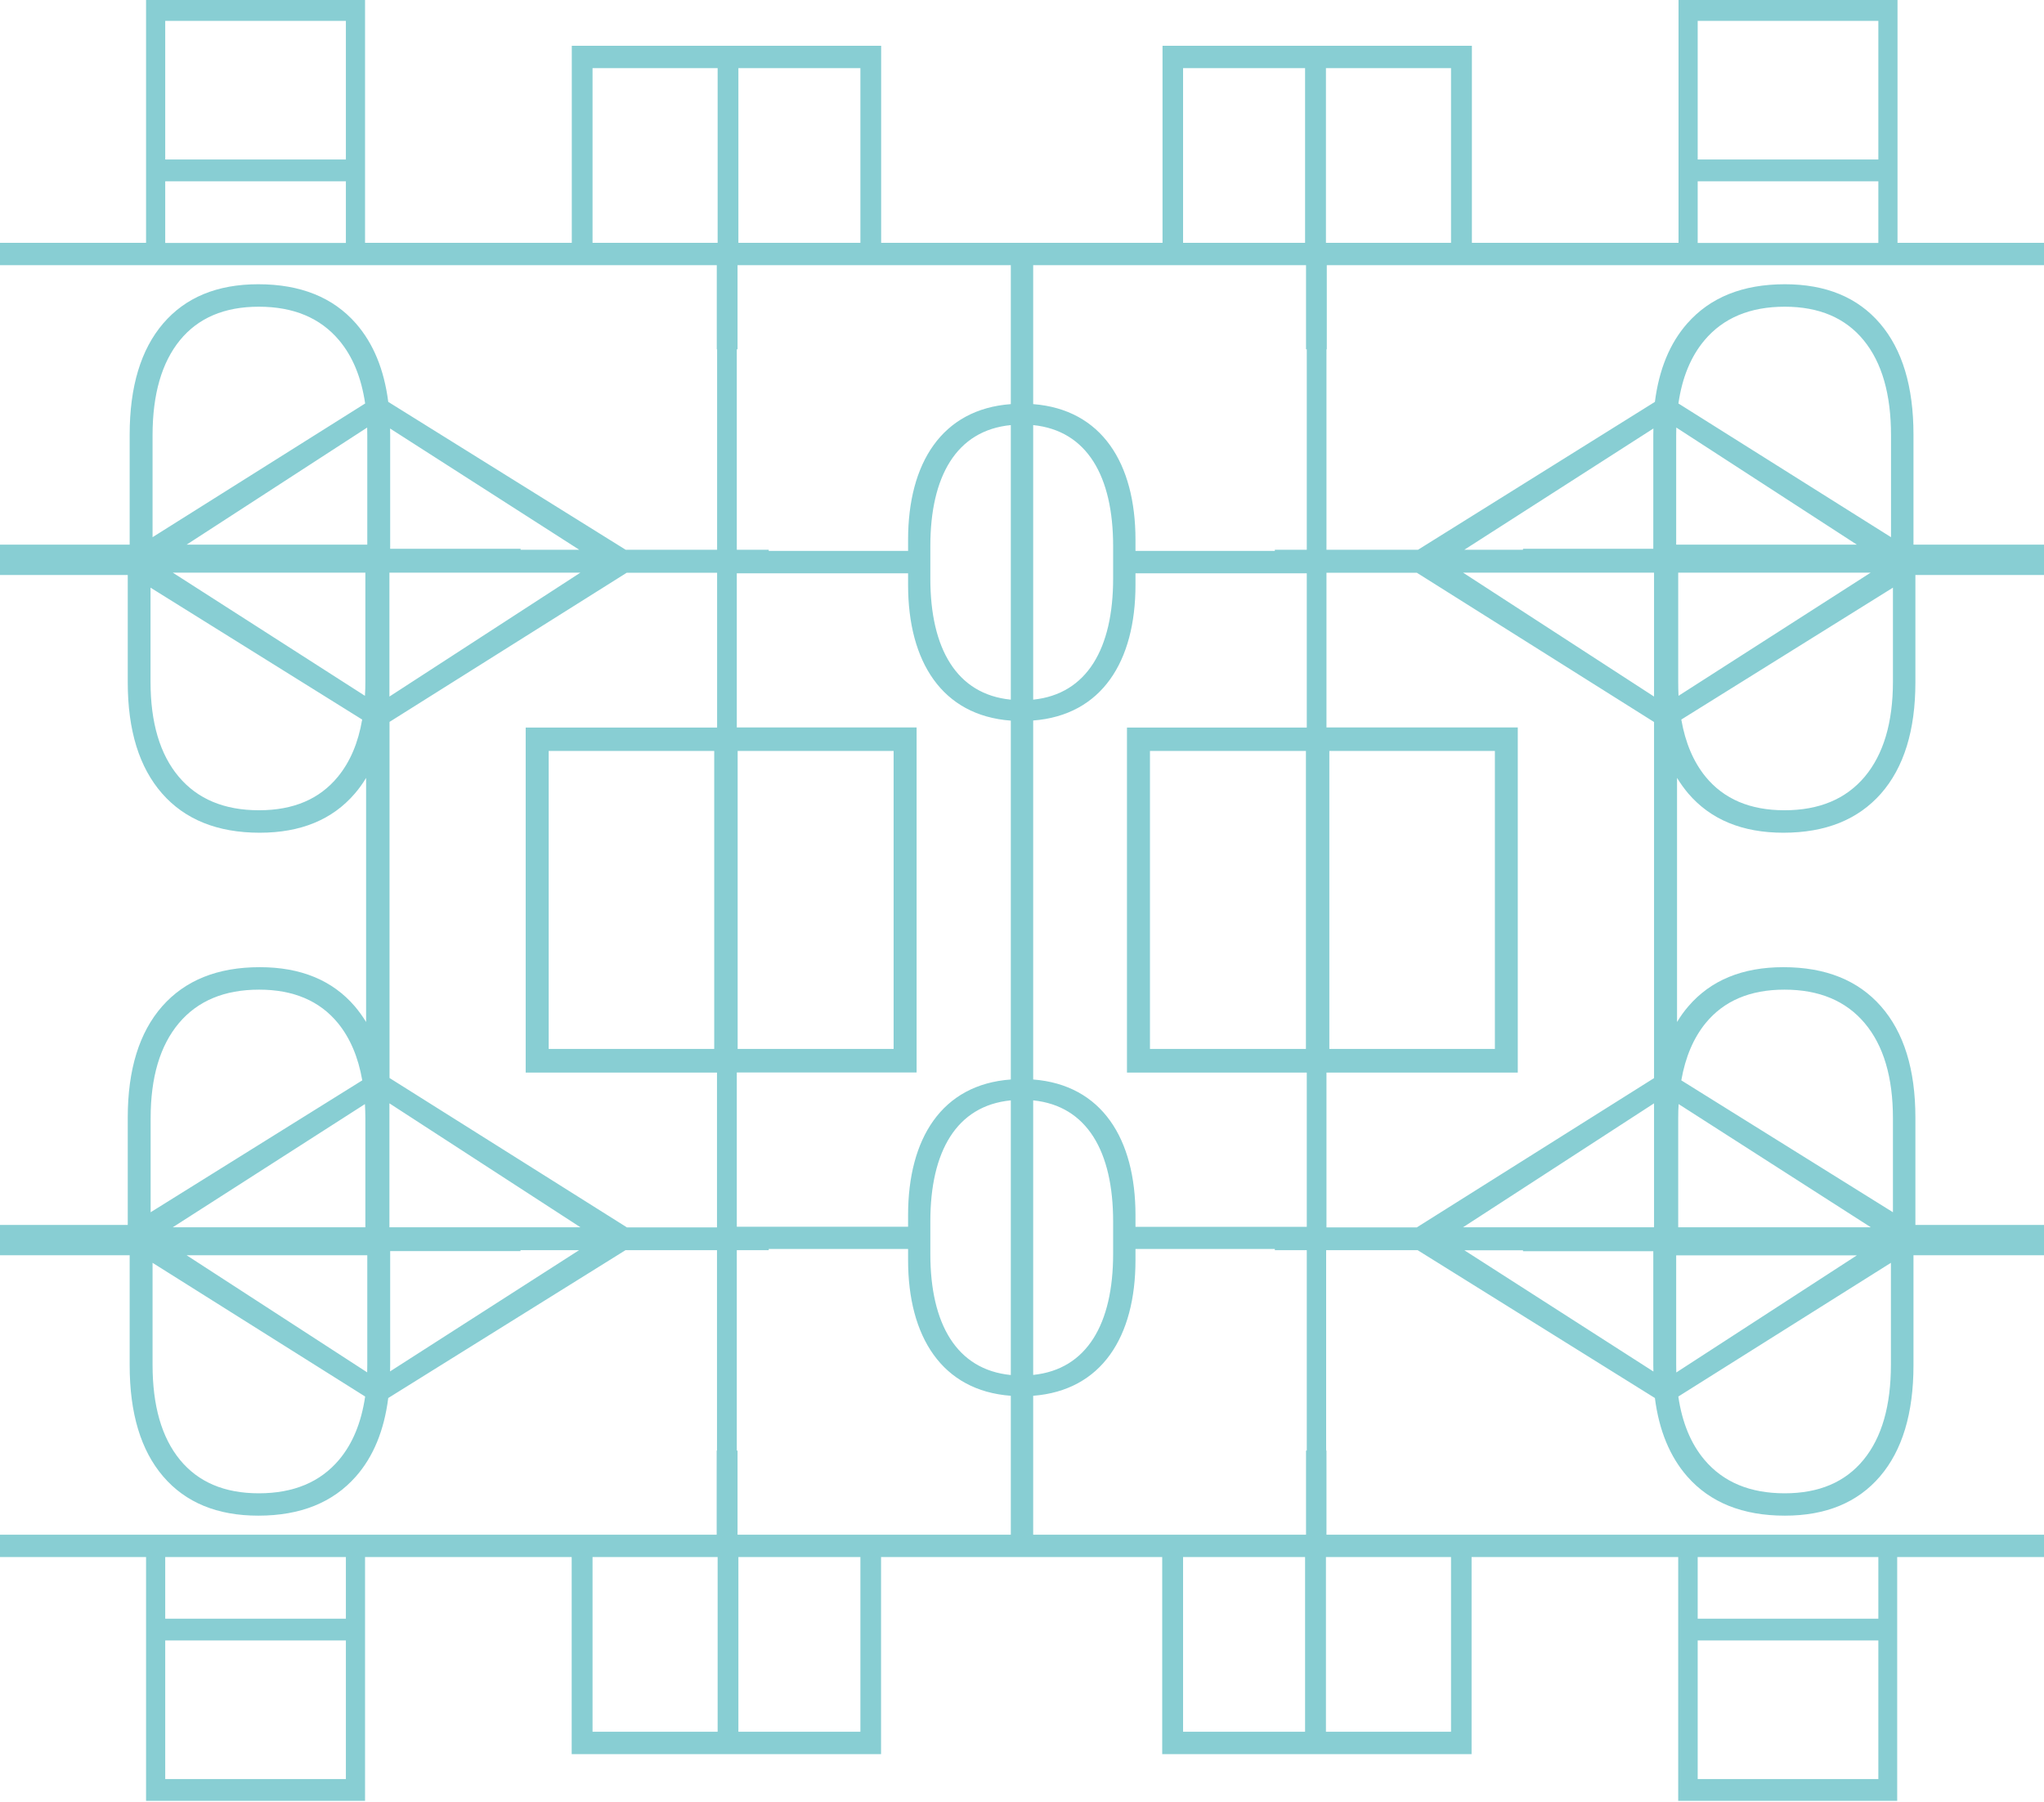
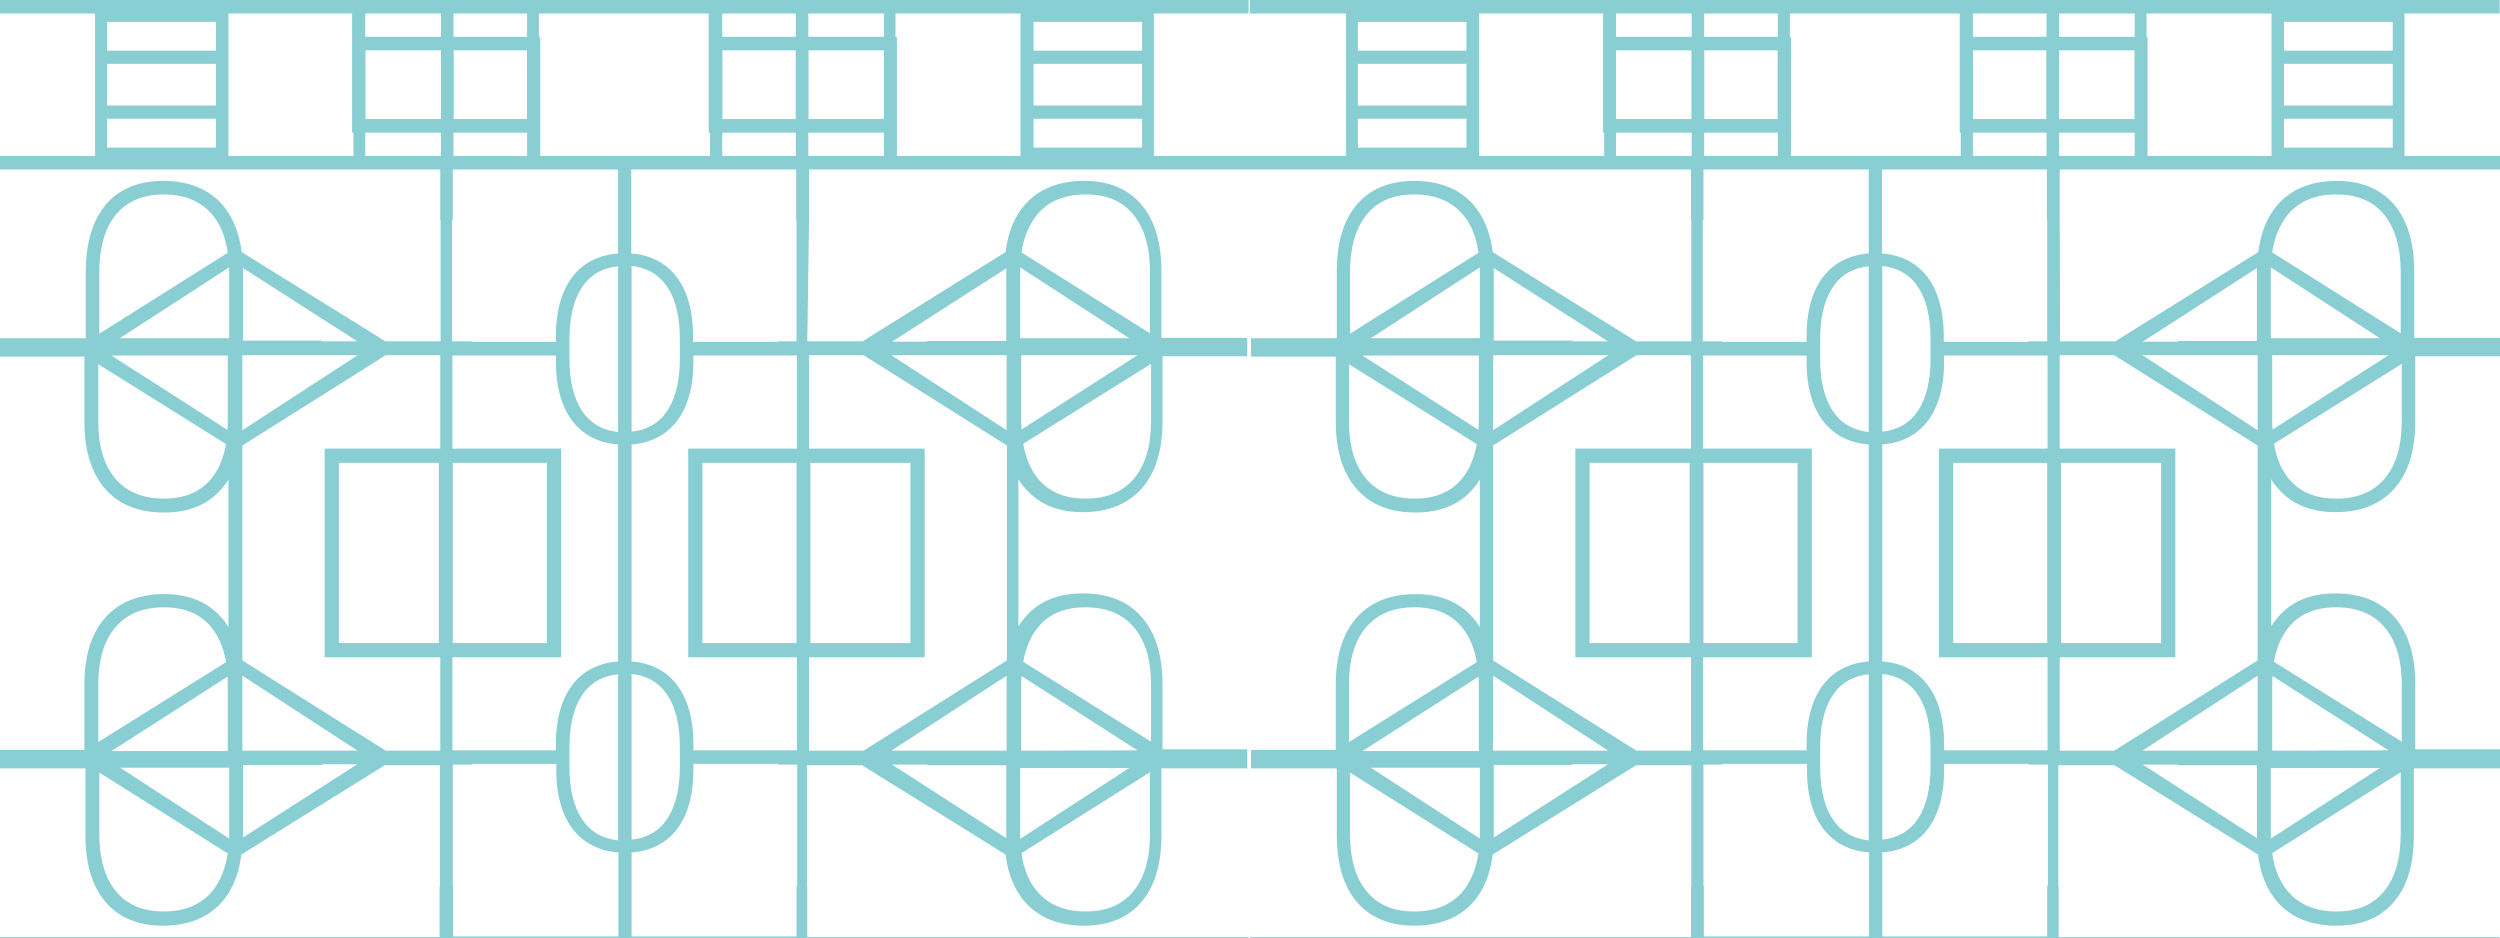
- <svg xmlns="http://www.w3.org/2000/svg" version="1.1" id="Layer_1" x="0px" y="0px" viewBox="0 0 1920 1692" style="enable-background:new 0 0 1920 1692;" xml:space="preserve">
+ <svg xmlns="http://www.w3.org/2000/svg" version="1.1" id="Layer_1" x="0px" y="0px" viewBox="0 0 720 270" style="enable-background:new 0 0 720 270;" xml:space="preserve">
  <style type="text/css">
	.st0{fill:#88CED3;}
</style>
-   <path class="st0" d="M1246.3,328.1v-79h685.5v-21h-149.4v-229h-18h-169.7h-18v229h-194.1V43h-290.6v185.1H969.3h-19.1H827.7V43  H537.1v185.1H342.9v-229h-18H155.2h-18v229H-12.2v21h685.5v79h0.3v188.3h-85.9L364.7,377.5c-3.9-30.5-14.1-55.1-30.4-73.7  c-21.5-24.5-52.1-36.8-91.7-36.8c-38.5,0-68.3,12.3-89.3,36.8c-21,24.5-31.5,59.4-31.5,104.5v103.3H-11.7v6.9v15.2v6.4h131.7v100.8  c0,45.2,10.8,80,32.3,104.5c21.5,24.5,52.1,36.8,91.7,36.8c38.5,0,68.3-12.3,89.3-36.8c3.9-4.5,7.4-9.4,10.6-14.7v109.4v10.5v109.4  c-3.2-5.2-6.7-10.1-10.6-14.7c-21-24.5-50.8-36.8-89.3-36.8c-39.6,0-70.1,12.3-91.7,36.8c-21.5,24.5-32.3,59.4-32.3,104.5v100.8  H-11.7v6.4v15.2v6.9h133.5v103.3c0,45.2,10.5,80,31.5,104.5c21,24.5,50.8,36.8,89.3,36.8c39.6,0,70.1-12.3,91.7-36.8  c16.4-18.6,26.5-43.2,30.4-73.7l222.9-138.9h85.9v188.3h-0.3v79H-12.2v21h149.4v229h18h169.7h18v-229h194.1v185.1h290.6v-185.1  h122.5h19.1h122.5v185.1h290.6v-185.1h194.1v229h18h169.7h18v-229h149.4v-21h-685.5v-79h-0.3v-188.3h85.9l222.9,138.9  c3.9,30.5,14.1,55.1,30.4,73.7c21.5,24.5,52.1,36.8,91.7,36.8c38.5,0,68.3-12.3,89.3-36.8c21-24.5,31.5-59.4,31.5-104.5v-103.3  h133.5v-6.9v-15.2v-6.4h-131.7v-100.8c0-45.2-10.8-80-32.3-104.5c-21.5-24.5-52.1-36.8-91.7-36.8c-38.5,0-68.3,12.3-89.3,36.8  c-3.9,4.5-7.4,9.4-10.6,14.7V850.6v-10.5V730.7c3.2,5.2,6.7,10.1,10.6,14.7c21,24.5,50.8,36.8,89.3,36.8c39.6,0,70.1-12.3,91.7-36.8  c21.5-24.5,32.3-59.4,32.3-104.5V540.1h131.7v-6.4v-15.2v-6.9h-133.5V408.3c0-45.2-10.5-80-31.5-104.5c-21-24.5-50.8-36.8-89.3-36.8  c-39.6,0-70.1,12.3-91.7,36.8c-16.4,18.6-26.5,43.2-30.4,73.7L1332,516.4H1246V328.1H1246.3z M1594.7,19.6h169.7v130.2h-169.7V19.6z   M1594.7,170.3h169.7v57.9h-169.7V170.3z M1363,64v164.1h-117.5V64H1363z M1111.3,64h114.6v164.1h-114.6V64z M1066.6,549.5v-11  h160.9v144.9h-168.9v156.8v10.5v156.8h168.9v144.9h-160.9v-11c0-71.7-31.6-122.4-96.1-127.4V850.6v-10.5V676.8  C1035,671.8,1066.6,621.2,1066.6,549.5z M1404.2,840.1v10.5v134.7h-155.5V850.6v-10.5V705.4h155.5V840.1z M1226.7,850.6v134.7  h-146.5V850.6v-10.5V705.4h146.5v134.7V850.6z M853,1141.3v11H692.1v-144.9H861V850.6v-10.5V683.3H692.1V538.5H853v11  c0,71.9,31.8,122.6,96.5,127.4v163.3v10.5v163.3C884.7,1018.7,853,1069.4,853,1141.3z M515.4,850.6v-10.5V705.4h155.5v134.7v10.5  v134.7H515.4V850.6z M692.9,840.1V705.4h146.5v134.7v10.5v134.7H692.9V850.6V840.1z M949.5,657.2c-51-5-75.6-48.1-75.6-113.6v-30.7  c0-65.5,24.5-108.6,75.6-113.6V657.2z M873.9,1147.2c0-65.5,24.5-108.6,75.6-113.6v258c-51-5-75.6-48.1-75.6-113.6V1147.2z   M970.5,1033.6c50.8,5.2,75.1,48.3,75.1,113.6v30.7c0,65.3-24.4,108.4-75.1,113.6V1033.6z M1045.6,543.6  c0,65.3-24.4,108.4-75.1,113.6V399.3c50.8,5.2,75.1,48.3,75.1,113.6V543.6z M808.2,64v164.1H693.6V64H808.2z M155.2,19.6h169.7  v130.2H155.2V19.6z M155.2,170.3h169.7v57.9H155.2V170.3z M556.6,228.2V64h117.5v164.1H556.6z M692.1,328.1h0.7v-79h256.7v130.5  C884.7,384.4,853,435.1,853,507v10.5H722.1v-1.1h-30V328.1z M345,408.9v102.7H175.3l169.6-110C345,404,345,406.4,345,408.9z   M343.2,537.9v102.4c0,4.6-0.1,9-0.4,13.3L162.3,537.9H343.2z M365.8,537.9h179.4L365.8,654.3V537.9z M544.1,516.4h-55.1v-0.9H366.5  V408.3c0-2,0-3.9-0.1-5.8L544.1,516.4z M169,319.6c17.2-21,41.8-31.5,74.1-31.5c32.6,0,57.7,10.5,75.4,31.5  c12.8,15.2,20.9,35,24.5,59.4L143.3,504.6v-95.7C143.3,370.4,151.9,340.6,169,319.6z M317.4,729.6c-17.2,21-41.8,31.5-74.1,31.5  c-32.6,0-57.7-10.5-75.4-31.5c-17.7-21-26.5-50.8-26.5-89.3v-88.3l198.8,123.9C336.5,697.7,328.9,715.6,317.4,729.6z M343.2,1050.4  v102.4H162.3l180.5-115.7C343,1041.4,343.2,1045.9,343.2,1050.4z M345,1179.1v102.7c0,2.5,0,4.9-0.1,7.3l-169.6-110H345z   M365.8,1152.8v-116.4l179.4,116.4H365.8z M168,961.1c17.7-21,42.8-31.5,75.4-31.5c32.2,0,56.9,10.5,74.1,31.5  c11.4,14,19,31.9,22.8,53.7l-198.8,123.9v-88.3C141.5,1011.9,150.3,982.2,168,961.1z M318.5,1371.2c-17.7,21-42.8,31.5-75.4,31.5  c-32.2,0-56.9-10.5-74.1-31.5c-17.2-21-25.7-50.8-25.7-89.3v-95.7L343,1311.8C339.4,1336.2,331.3,1356,318.5,1371.2z M366.5,1282.4  v-107.2h122.4v-0.9h55.1l-177.6,113.9C366.5,1286.3,366.5,1284.4,366.5,1282.4z M588.7,1152.8l-222.8-140.2v-162v-10.5v-162  L588.7,538h84.9v145.4H493.8v156.8v10.5v156.8h179.7v145.4H588.7z M692.1,1174.3h30v-1.1H853v10.5c0,71.9,31.8,122.6,96.5,127.4  v130.5H692.8v-79h-0.7V1174.3z M324.9,1671.1H155.2v-130.2h169.7V1671.1z M324.9,1520.5H155.2v-57.9h169.7V1520.5z M556.6,1626.7  v-164.1h117.5v164.1H556.6z M808.2,1626.7H693.6v-164.1h114.6V1626.7z M1111.3,1626.7v-164.1h114.6v164.1H1111.3z M1764.4,1671.1  h-169.7v-130.2h169.7V1671.1z M1764.4,1520.5h-169.7v-57.9h169.7V1520.5z M1363,1462.6v164.1h-117.5v-164.1H1363z M1227.5,1362.6  h-0.7v79H970.5v-130.5c64.5-5,96.1-55.6,96.1-127.4v-10.5h130.9v1.1h30V1362.6z M1574.5,1281.9v-102.7h169.7l-169.6,110  C1574.6,1286.8,1574.5,1284.4,1574.5,1281.9z M1576.4,1152.8v-102.4c0-4.6,0.1-9,0.4-13.3l180.5,115.7H1576.4z M1553.7,1152.8  h-179.4l179.4-116.4V1152.8z M1375.5,1174.4h55.1v0.9H1553v107.2c0,2,0,3.9,0.1,5.8L1375.5,1174.4z M1750.5,1371.2  c-17.2,21-41.8,31.5-74.1,31.5c-32.6,0-57.7-10.5-75.4-31.5c-12.8-15.2-20.9-35-24.5-59.4l199.7-125.6v95.7  C1776.2,1320.4,1767.7,1350.2,1750.5,1371.2z M1602.1,961.1c17.2-21,41.8-31.5,74.1-31.5c32.6,0,57.7,10.5,75.4,31.5  c17.7,21,26.5,50.8,26.5,89.3v88.3l-198.8-123.9C1583.1,993.1,1590.7,975.1,1602.1,961.1z M1576.4,640.3V537.9h180.8l-180.5,115.7  C1576.5,649.3,1576.4,644.9,1576.4,640.3z M1574.5,511.6V408.9c0-2.5,0-4.9,0.1-7.3l169.6,110H1574.5z M1553.7,537.9v116.4  l-179.4-116.4H1553.7z M1751.6,729.6c-17.7,21-42.8,31.5-75.4,31.5c-32.2,0-56.9-10.5-74.1-31.5c-11.4-14-19-31.9-22.8-53.7  l198.8-123.9v88.3C1778.1,678.8,1769.2,708.6,1751.6,729.6z M1601.1,319.6c17.7-21,42.8-31.5,75.4-31.5c32.2,0,56.9,10.5,74.1,31.5  c17.2,21,25.7,50.8,25.7,89.3v95.7L1576.6,379C1580.1,354.6,1588.3,334.8,1601.1,319.6z M1553,408.3v107.2h-122.4v0.9h-55.1  l177.6-113.9C1553,404.4,1553,406.4,1553,408.3z M1330.9,538l222.8,140.2v162v10.5v162l-222.8,140.2H1246v-145.4h179.7V850.6v-10.5  V683.3H1246V538H1330.9z M1227.5,516.4h-30v1.1h-130.9V507c0-71.7-31.6-122.4-96.1-127.4V249.1h256.3v79h0.7V516.4z" />
+   <path class="st0" d="M233-206.3V-221h127v-3.9h-27.7v-42.4H329h-31.4h-3.3v42.4h-36v-34.3h-53.8v34.3h-22.7h-3.5h-22.7v-34.3h-53.8  v34.3h-36v-42.4h-3.3H30.8h-3.3v42.4H-0.2v3.9h127v14.6h0.1v34.9h-15.9l-41.3-25.7c-0.7-5.7-2.6-10.2-5.6-13.7  c-4-4.5-9.7-6.8-17-6.8c-7.1,0-12.7,2.3-16.5,6.8s-5.8,11-5.8,19.4v19.1H-0.1v1.3v2.8v1.2h24.4v18.7c0,8.4,2,14.8,6,19.4  s9.7,6.8,17,6.8c7.1,0,12.7-2.3,16.5-6.8c0.7-0.8,1.4-1.7,2-2.7v20.3v1.9v20.3c-0.6-1-1.2-1.9-2-2.7c-3.9-4.5-9.4-6.8-16.5-6.8  c-7.3,0-13,2.3-17,6.8c-4,4.5-6,11-6,19.4v18.7H-0.1v1.2v2.8v1.3h24.7v19.1c0,8.4,1.9,14.8,5.8,19.4S39.9-3.3,47-3.3  c7.3,0,13-2.3,17-6.8c3-3.4,4.9-8,5.6-13.7l41.3-25.7h15.9v34.9h-0.1V0h-127v3.9h27.7v42.4h3.3h31.4h3.3V3.9h36v34.3h53.8V3.9h22.7  h3.5h22.7v34.3h53.8V3.9h36v42.4h3.3h31.4h3.3V3.9h27.7V0h-127v-14.6h-0.1v-34.9h15.9l41.3,25.7c0.7,5.7,2.6,10.2,5.6,13.7  c4,4.5,9.7,6.8,17,6.8c7.1,0,12.7-2.3,16.5-6.8s5.8-11,5.8-19.4v-19.1h24.7v-1.3v-2.8v-1.2h-24.4v-18.7c0-8.4-2-14.8-6-19.4  c-4-4.5-9.7-6.8-17-6.8c-7.1,0-12.7,2.3-16.5,6.8c-0.7,0.8-1.4,1.7-2,2.7v-20.3v-1.9v-20.3c0.6,1,1.2,1.9,2,2.7  c3.9,4.5,9.4,6.8,16.5,6.8c7.3,0,13-2.3,17-6.8c4-4.5,6-11,6-19.4v-18.7h24.4v-1.2v-2.8v-1.3h-24.7v-19.1c0-8.4-1.9-14.8-5.8-19.4  s-9.4-6.8-16.5-6.8c-7.3,0-13,2.3-17,6.8c-3,3.4-4.9,8-5.6,13.7l-41.2,25.7h-15.9L233-206.3L233-206.3z M297.5-263.5H329v24.1h-31.4  V-263.5z M297.5-235.6H329v10.7h-31.4V-235.6z M254.6-255.3v30.4h-21.8v-30.4H254.6z M208-255.3h21.2v30.4H208V-255.3z M199.7-165.3  v-2h29.8v26.8h-31.3v29.1v1.9v29.1h31.3v26.8h-29.8v-2c0-13.3-5.9-22.7-17.8-23.6v-30.3v-1.9v-30.3  C193.8-142.7,199.7-152,199.7-165.3z M262.2-111.5v1.9v25h-28.8v-25v-1.9v-25h28.8V-111.5z M229.4-109.5v25h-27.1v-25v-1.9v-25h27.1  v25V-109.5z M160.1-55.7v2h-29.8v-26.8h31.3v-29.1v-1.9v-29.1h-31.3v-26.8h29.8v2c0,13.3,5.9,22.7,17.9,23.6v30.3v1.9v30.3  C166-78.4,160.1-69,160.1-55.7z M97.6-109.5v-1.9v-25h28.8v25v1.9v25H97.6V-109.5z M130.4-111.5v-25h27.1v25v1.9v25h-27.1v-25  V-111.5z M178-145.4c-9.4-0.9-14-8.9-14-21v-5.7c0-12.1,4.5-20.1,14-21V-145.4z M164-54.6c0-12.1,4.5-20.1,14-21v47.8  c-9.4-0.9-14-8.9-14-21V-54.6z M181.9-75.6c9.4,1,13.9,8.9,13.9,21v5.7c0,12.1-4.5,20.1-13.9,21V-75.6z M195.8-166.4  c0,12.1-4.5,20.1-13.9,21v-47.8c9.4,1,13.9,8.9,13.9,21V-166.4z M151.8-255.3v30.4h-21.2v-30.4H151.8z M30.8-263.5h31.4v24.1H30.8  V-263.5z M30.8-235.6h31.4v10.7H30.8V-235.6z M105.2-224.8v-30.4H127v30.4L105.2-224.8L105.2-224.8z M130.3-206.3h0.1V-221H178v24.2  c-12,0.9-17.9,10.3-17.9,23.6v1.9h-24.3v-0.2h-5.6V-206.3z M66-191.4v19H34.5L66-192.7C66-192.3,66-191.8,66-191.4z M65.6-167.5v19  c0,0.9,0,1.7-0.1,2.5l-33.4-21.4H65.6z M69.8-167.5h33.2l-33.2,21.6V-167.5z M102.9-171.4H92.7v-0.2H70v-19.9c0-0.4,0-0.7,0-1.1  L102.9-171.4z M33.4-207.9c3.2-3.9,7.7-5.8,13.7-5.8c6,0,10.7,1.9,14,5.8c2.4,2.8,3.9,6.5,4.5,11l-37,23.3v-17.7  C28.6-198.5,30.2-204,33.4-207.9z M60.9-131.9c-3.2,3.9-7.7,5.8-13.7,5.8c-6,0-10.7-1.9-14-5.8c-3.3-3.9-4.9-9.4-4.9-16.5v-16.4  l36.8,23C64.4-137.9,63-134.5,60.9-131.9z M65.6-72.5v19H32.1L65.6-75C65.6-74.2,65.6-73.3,65.6-72.5z M66-48.7v19  c0,0.5,0,0.9,0,1.4L34.5-48.7H66z M69.8-53.5v-21.6l33.2,21.6H69.8z M33.2-89c3.3-3.9,7.9-5.8,14-5.8c6,0,10.5,1.9,13.7,5.8  c2.1,2.6,3.5,5.9,4.2,10l-36.8,23v-16.4C28.3-79.6,29.9-85.1,33.2-89z M61.1-13.1c-3.3,3.9-7.9,5.8-14,5.8c-6,0-10.5-1.9-13.7-5.8  c-3.2-3.9-4.8-9.4-4.8-16.5v-17.7l37,23.3C64.9-19.5,63.4-15.9,61.1-13.1z M70-29.5v-19.9h22.7v-0.2h10.2L69.9-28.4  C70-28.8,70-29.1,70-29.5z M111.1-53.5l-41.3-26v-30v-1.9v-30l41.3-26h15.7v26.9H93.5v29.1v1.9v29.1h33.3v26.9L111.1-53.5  L111.1-53.5z M130.3-49.5h5.6v-0.2h24.3v1.9c0,13.3,5.9,22.7,17.9,23.6V0h-47.6v-14.6h-0.1V-49.5z M62.3,42.5H30.8V18.4h31.4V42.5z   M62.3,14.6H30.8V3.9h31.4V14.6z M105.2,34.3V3.9H127v30.4H105.2z M151.8,34.3h-21.2V3.9h21.2V34.3L151.8,34.3z M208,34.3V3.9h21.2  v30.4H208z M329,42.5h-31.4V18.4H329V42.5z M329,14.6h-31.4V3.9H329V14.6z M254.6,3.9v30.4h-21.8V3.9H254.6z M229.5-14.7h-0.1V0  h-47.5v-24.2c12-0.9,17.8-10.3,17.8-23.6v-1.9h24.3v0.2h5.6V-14.7z M293.8-29.6v-19h31.4l-31.4,20.4  C293.8-28.7,293.8-29.1,293.8-29.6z M294.1-53.5v-19c0-0.9,0-1.7,0.1-2.5l33.4,21.4L294.1-53.5L294.1-53.5z M289.9-53.5h-33.2  l33.2-21.6V-53.5z M256.9-49.5h10.2v0.2h22.7v19.9c0,0.4,0,0.7,0,1.1L256.9-49.5z M326.4-13.1c-3.2,3.9-7.7,5.8-13.7,5.8  c-6,0-10.7-1.9-14-5.8c-2.4-2.8-3.9-6.5-4.5-11l37-23.3v17.7C331.2-22.5,329.6-16.9,326.4-13.1z M298.9-89c3.2-3.9,7.7-5.8,13.7-5.8  c6,0,10.7,1.9,14,5.8c3.3,3.9,4.9,9.4,4.9,16.5v16.4l-36.8-23C295.4-83.1,296.8-86.5,298.9-89z M294.1-148.5v-19h33.5L294.2-146  C294.2-146.8,294.1-147.6,294.1-148.5z M293.8-172.3v-19c0-0.5,0-0.9,0-1.4l31.4,20.4H293.8z M289.9-167.5v21.6l-33.2-21.6H289.9z   M326.6-131.9c-3.3,3.9-7.9,5.8-14,5.8c-6,0-10.5-1.9-13.7-5.8c-2.1-2.6-3.5-5.9-4.2-10l36.8-23v16.4  C331.5-141.4,329.9-135.8,326.6-131.9z M298.7-207.9c3.3-3.9,7.9-5.8,14-5.8c6,0,10.5,1.9,13.7,5.8c3.2,3.9,4.8,9.4,4.8,16.5v17.7  l-37-23.3C294.8-201.4,296.4-205.1,298.7-207.9z M289.8-191.5v19.9h-22.7v0.2h-10.2l32.9-21.1C289.8-192.2,289.8-191.8,289.8-191.5z   M248.7-167.4l41.3,26v30v1.9v30l-41.3,26h-15.7v-26.9h33.3v-29.1v-1.9v-29.1h-33.3v-26.9H248.7z M229.5-171.4h-5.6v0.2h-24.3v-1.9  c0-13.3-5.9-22.7-17.8-23.6V-221h47.5v14.6h0.1V-171.4z" />
+   <path class="st0" d="M233,63.4V48.8h127v-3.9h-27.7V2.5H329h-31.4h-3.3v42.4h-36V10.6h-53.8v34.3h-22.7h-3.5h-22.7V10.6h-53.8v34.3  h-36V2.5h-3.3H30.8h-3.3v42.4H-0.2v3.9h127v14.6h0.1v34.9h-15.9L69.6,72.6C68.9,66.9,67,62.4,64,58.9c-4-4.5-9.7-6.8-17-6.8  c-7.1,0-12.7,2.3-16.5,6.8s-5.8,11-5.8,19.4v19.1H-0.1v1.3v2.8v1.2h24.4v18.7c0,8.4,2,14.8,6,19.4s9.7,6.8,17,6.8  c7.1,0,12.7-2.3,16.5-6.8c0.7-0.8,1.4-1.7,2-2.7v20.3v1.9v20.3c-0.6-1-1.2-1.9-2-2.7c-3.9-4.5-9.4-6.8-16.5-6.8  c-7.3,0-13,2.3-17,6.8c-4,4.5-6,11-6,19.4v18.7H-0.1v1.2v2.8v1.3h24.7v19.1c0,8.4,1.9,14.8,5.8,19.4c3.9,4.5,9.4,6.8,16.5,6.8  c7.3,0,13-2.3,17-6.8c3-3.4,4.9-8,5.6-13.7l41.3-25.7h15.9v34.9h-0.1v14.6h-127v3.9h27.7v42.4h3.3h31.4h3.3v-42.4h36v34.3h53.8  v-34.3h22.7h3.5h22.7v34.3h53.8v-34.3h36v42.4h3.3h31.4h3.3v-42.4h27.7v-3.9h-127v-14.6h-0.1v-34.9h15.9l41.3,25.7  c0.7,5.7,2.6,10.2,5.6,13.7c4,4.5,9.7,6.8,17,6.8c7.1,0,12.7-2.3,16.5-6.8c3.9-4.5,5.8-11,5.8-19.4v-19.1h24.7v-1.3V217v-1.2h-24.4  v-18.7c0-8.4-2-14.8-6-19.4s-9.7-6.8-17-6.8c-7.1,0-12.7,2.3-16.5,6.8c-0.7,0.8-1.4,1.7-2,2.7v-20.3v-1.9V138c0.6,1,1.2,1.9,2,2.7  c3.9,4.5,9.4,6.8,16.5,6.8c7.3,0,13-2.3,17-6.8c4-4.5,6-11,6-19.4v-18.7h24.4v-1.2v-2.8v-1.3h-24.7V78.3c0-8.4-1.9-14.8-5.8-19.4  s-9.4-6.8-16.5-6.8c-7.3,0-13,2.3-17,6.8c-3,3.4-4.9,8-5.6,13.7l-41.2,25.7h-15.9L233,63.4L233,63.4z M297.5,6.3H329v24.1h-31.4V6.3  z M297.5,34.2H329v10.7h-31.4V34.2z M254.6,14.5v30.4h-21.8V14.5H254.6z M208,14.5h21.2v30.4H208V14.5z M199.7,104.4v-2h29.8v26.8  h-31.3v29.1v1.9v29.1h31.3v26.8h-29.8v-2c0-13.3-5.9-22.7-17.8-23.6v-30.3v-1.9V128C193.8,127.1,199.7,117.7,199.7,104.4z   M262.2,158.3v1.9v25h-28.8v-25v-1.9v-25h28.8V158.3z M229.4,160.2v25h-27.1v-25v-1.9v-25h27.1v25V160.2z M160.1,214.1v2h-29.8  v-26.8h31.3v-29.1v-1.9v-29.1h-31.3v-26.8h29.8v2c0,13.3,5.9,22.7,17.9,23.6v30.3v1.9v30.3C166,191.4,160.1,200.8,160.1,214.1z   M97.6,160.2v-1.9v-25h28.8v25v1.9v25H97.6V160.2z M130.4,158.3v-25h27.1v25v1.9v25h-27.1v-25V158.3z M178,124.4  c-9.4-0.9-14-8.9-14-21v-5.7c0-12.1,4.5-20.1,14-21V124.4z M164,215.2c0-12.1,4.5-20.1,14-21v47.8c-9.4-0.9-14-8.9-14-21V215.2z   M181.9,194.1c9.4,1,13.9,8.9,13.9,21v5.7c0,12.1-4.5,20.1-13.9,21V194.1z M195.8,103.3c0,12.1-4.5,20.1-13.9,21V76.6  c9.4,1,13.9,8.9,13.9,21V103.3z M151.8,14.5v30.4h-21.2V14.5H151.8z M30.8,6.3h31.4v24.1H30.8V6.3z M30.8,34.2h31.4v10.7H30.8V34.2z   M105.2,44.9V14.5H127v30.4L105.2,44.9L105.2,44.9z M130.3,63.4h0.1V48.8H178V73c-12,0.9-17.9,10.3-17.9,23.6v1.9h-24.3v-0.2h-5.6  V63.4z M66,78.4v19H34.5L66,77C66,77.5,66,77.9,66,78.4z M65.6,102.3v19c0,0.9,0,1.7-0.1,2.5l-33.4-21.4H65.6z M69.8,102.3h33.2  l-33.2,21.6V102.3z M102.9,98.3H92.7v-0.2H70V78.3c0-0.4,0-0.7,0-1.1L102.9,98.3z M33.4,61.8C36.6,58,41.1,56,47.1,56  c6,0,10.7,1.9,14,5.8c2.4,2.8,3.9,6.5,4.5,11l-37,23.3V78.4C28.6,71.3,30.2,65.7,33.4,61.8z M60.9,137.8c-3.2,3.9-7.7,5.8-13.7,5.8  c-6,0-10.7-1.9-14-5.8c-3.3-3.9-4.9-9.4-4.9-16.5v-16.4l36.8,23C64.4,131.9,63,135.2,60.9,137.8z M65.6,197.3v19H32.1l33.4-21.4  C65.6,195.6,65.6,196.4,65.6,197.3z M66,221.1v19c0,0.5,0,0.9,0,1.4l-31.4-20.4H66z M69.8,216.2v-21.6l33.2,21.6H69.8z M33.2,180.7  c3.3-3.9,7.9-5.8,14-5.8c6,0,10.5,1.9,13.7,5.8c2.1,2.6,3.5,5.9,4.2,10l-36.8,23v-16.4C28.3,190.1,29.9,184.6,33.2,180.7z   M61.1,256.7c-3.3,3.9-7.9,5.8-14,5.8c-6,0-10.5-1.9-13.7-5.8c-3.2-3.9-4.8-9.4-4.8-16.5v-17.7l37,23.3  C64.9,250.2,63.4,253.9,61.1,256.7z M70,240.2v-19.9h22.7v-0.2h10.2l-32.9,21.1C70,241,70,240.6,70,240.2z M111.1,216.2l-41.3-26  v-30v-1.9v-30l41.3-26h15.7v26.9H93.5v29.1v1.9v29.1h33.3v26.9L111.1,216.2L111.1,216.2z M130.3,220.2h5.6V220h24.3v1.9  c0,13.3,5.9,22.7,17.9,23.6v24.2h-47.6v-14.6h-0.1V220.2z M62.3,312.3H30.8v-24.1h31.4V312.3z M62.3,284.4H30.8v-10.7h31.4V284.4z   M105.2,304v-30.4H127V304H105.2z M151.8,304h-21.2v-30.4h21.2V304L151.8,304z M208,304v-30.4h21.2V304H208z M329,312.3h-31.4v-24.1  H329V312.3z M329,284.4h-31.4v-10.7H329V284.4z M254.6,273.6V304h-21.8v-30.4H254.6z M229.5,255.1h-0.1v14.6h-47.5v-24.2  c12-0.9,17.8-10.3,17.8-23.6V220h24.3v0.2h5.6V255.1z M293.8,240.2v-19h31.4l-31.4,20.4C293.8,241.1,293.8,240.6,293.8,240.2z   M294.1,216.2v-19c0-0.9,0-1.7,0.1-2.5l33.4,21.4L294.1,216.2L294.1,216.2z M289.9,216.2h-33.2l33.2-21.6V216.2z M256.9,220.2h10.2  v0.2h22.7v19.9c0,0.4,0,0.7,0,1.1L256.9,220.2z M326.4,256.7c-3.2,3.9-7.7,5.8-13.7,5.8c-6,0-10.7-1.9-14-5.8  c-2.4-2.8-3.9-6.5-4.5-11l37-23.3v17.7C331.2,247.3,329.6,252.8,326.4,256.7z M298.9,180.7c3.2-3.9,7.7-5.8,13.7-5.8  c6,0,10.7,1.9,14,5.8c3.3,3.9,4.9,9.4,4.9,16.5v16.4l-36.8-23C295.4,186.6,296.8,183.3,298.9,180.7z M294.1,121.3v-19h33.5  l-33.4,21.4C294.2,122.9,294.1,122.1,294.1,121.3z M293.8,97.4v-19c0-0.5,0-0.9,0-1.4l31.4,20.4H293.8z M289.9,102.3v21.6  l-33.2-21.6H289.9z M326.6,137.8c-3.3,3.9-7.9,5.8-14,5.8c-6,0-10.5-1.9-13.7-5.8c-2.1-2.6-3.5-5.9-4.2-10l36.8-23v16.4  C331.5,128.4,329.9,133.9,326.6,137.8z M298.7,61.8c3.3-3.9,7.9-5.8,14-5.8c6,0,10.5,1.9,13.7,5.8c3.2,3.9,4.8,9.4,4.8,16.5v17.7  l-37-23.3C294.8,68.3,296.4,64.7,298.7,61.8z M289.8,78.3v19.9h-22.7v0.2h-10.2l32.9-21.1C289.8,77.6,289.8,77.9,289.8,78.3z   M248.7,102.3l41.3,26v30v1.9v30l-41.3,26h-15.7v-26.9h33.3v-29.1v-1.9v-29.1h-33.3v-26.9H248.7z M229.5,98.3h-5.6v0.2h-24.3v-1.9  c0-13.3-5.9-22.7-17.8-23.6V48.8h47.5v14.6h0.1V98.3z" />
+   <path class="st0" d="M593.2-206.3V-221h127v-3.9h-27.7v-42.4h-3.3h-31.4h-3.3v42.4h-36v-34.3h-53.8v34.3h-22.7h-3.5h-22.7v-34.3  h-53.8v34.3h-36v-42.4h-3.3H391h-3.3v42.4H360v3.9h127v14.6h0.1v34.9h-15.9l-41.3-25.7c-0.7-5.7-2.6-10.2-5.6-13.7  c-4-4.5-9.7-6.8-17-6.8c-7.1,0-12.7,2.3-16.5,6.8c-3.9,4.5-5.8,11-5.8,19.4v19.1h-24.7v1.3v2.8v1.2h24.4v18.7c0,8.4,2,14.8,6,19.4  s9.7,6.8,17,6.8c7.1,0,12.7-2.3,16.5-6.8c0.7-0.8,1.4-1.7,2-2.7v20.3v1.9v20.3c-0.6-1-1.2-1.9-2-2.7c-3.9-4.5-9.4-6.8-16.5-6.8  c-7.3,0-13,2.3-17,6.8c-4,4.5-6,11-6,19.4v18.7h-24.4v1.2v2.8v1.3h24.7v19.1c0,8.4,1.9,14.8,5.8,19.4s9.4,6.8,16.5,6.8  c7.3,0,13-2.3,17-6.8c3-3.4,4.9-8,5.6-13.7l41.3-25.7h15.9v34.9H487V0H360v3.9h27.7v42.4h3.3h31.4h3.3V3.9h36v34.3h53.8V3.9h22.7  h3.5h22.7v34.3h53.8V3.9h36v42.4h3.3h31.4h3.3V3.9h27.7V0h-127v-14.6h-0.1v-34.9H609l41.3,25.7c0.7,5.7,2.6,10.2,5.6,13.7  c4,4.5,9.7,6.8,17,6.8c7.1,0,12.7-2.3,16.5-6.8c3.9-4.5,5.8-11,5.8-19.4v-19.1H720v-1.3v-2.8v-1.2h-24.4v-18.7c0-8.4-2-14.8-6-19.4  c-4-4.5-9.7-6.8-17-6.8c-7.1,0-12.7,2.3-16.5,6.8c-0.7,0.8-1.4,1.7-2,2.7v-20.3v-1.9v-20.3c0.6,1,1.2,1.9,2,2.7  c3.9,4.5,9.4,6.8,16.5,6.8c7.3,0,13-2.3,17-6.8c4-4.5,6-11,6-19.4v-18.7H720v-1.2v-2.8v-1.3h-24.7v-19.1c0-8.4-1.9-14.8-5.8-19.4  c-3.9-4.5-9.4-6.8-16.5-6.8c-7.3,0-13,2.3-17,6.8c-3,3.4-4.9,8-5.6,13.7l-41.2,25.7h-15.9L593.2-206.3L593.2-206.3z M657.7-263.5  h31.4v24.1h-31.4V-263.5z M657.7-235.6h31.4v10.7h-31.4V-235.6z M614.8-255.3v30.4H593v-30.4H614.8z M568.2-255.3h21.2v30.4h-21.2  V-255.3z M559.9-165.3v-2h29.8v26.8h-31.3v29.1v1.9v29.1h31.3v26.8h-29.8v-2c0-13.3-5.9-22.7-17.8-23.6v-30.3v-1.9v-30.3  C554-142.7,559.9-152,559.9-165.3z M622.4-111.5v1.9v25h-28.8v-25v-1.9v-25h28.8V-111.5z M589.6-109.5v25h-27.1v-25v-1.9v-25h27.1  v25V-109.5z M520.3-55.7v2h-29.8v-26.8h31.3v-29.1v-1.9v-29.1h-31.3v-26.8h29.8v2c0,13.3,5.9,22.7,17.9,23.6v30.3v1.9v30.3  C526.2-78.4,520.3-69,520.3-55.7z M457.8-109.5v-1.9v-25h28.8v25v1.9v25h-28.8V-109.5z M490.6-111.5v-25h27.1v25v1.9v25h-27.1v-25  V-111.5z M538.2-145.4c-9.4-0.9-14-8.9-14-21v-5.7c0-12.1,4.5-20.1,14-21V-145.4z M524.2-54.6c0-12.1,4.5-20.1,14-21v47.8  c-9.4-0.9-14-8.9-14-21V-54.6z M542.1-75.6c9.4,1,13.9,8.9,13.9,21v5.7c0,12.1-4.5,20.1-13.9,21V-75.6z M556-166.4  c0,12.1-4.5,20.1-13.9,21v-47.8c9.4,1,13.9,8.9,13.9,21V-166.4z M512-255.3v30.4h-21.2v-30.4H512z M391-263.5h31.4v24.1H391V-263.5z   M391-235.6h31.4v10.7H391V-235.6z M465.4-224.8v-30.4h21.8v30.4L465.4-224.8L465.4-224.8z M490.5-206.3h0.1V-221h47.6v24.2  c-12,0.9-17.9,10.3-17.9,23.6v1.9h-24.3v-0.2h-5.6V-206.3z M426.2-191.4v19h-31.4l31.4-20.4C426.2-192.3,426.2-191.8,426.2-191.4z   M425.9-167.5v19c0,0.9,0,1.7-0.1,2.5l-33.4-21.4H425.9z M430-167.5h33.2L430-145.9V-167.5z M463.1-171.4h-10.2v-0.2h-22.7v-19.9  c0-0.4,0-0.7,0-1.1L463.1-171.4z M393.6-207.9c3.2-3.9,7.7-5.8,13.7-5.8c6,0,10.7,1.9,14,5.8c2.4,2.8,3.9,6.5,4.5,11l-37,23.3v-17.7  C388.8-198.5,390.4-204,393.6-207.9z M421.1-131.9c-3.2,3.9-7.7,5.8-13.7,5.8c-6,0-10.7-1.9-14-5.8c-3.3-3.9-4.9-9.4-4.9-16.5v-16.4  l36.8,23C424.6-137.9,423.2-134.5,421.1-131.9z M425.9-72.5v19h-33.5L425.8-75C425.8-74.2,425.9-73.3,425.9-72.5z M426.2-48.7v19  c0,0.5,0,0.9,0,1.4l-31.4-20.4H426.2z M430-53.5v-21.6l33.2,21.6H430z M393.4-89c3.3-3.9,7.9-5.8,14-5.8c6,0,10.5,1.9,13.7,5.8  c2.1,2.6,3.5,5.9,4.2,10l-36.8,23v-16.4C388.5-79.6,390.1-85.1,393.4-89z M421.3-13.1c-3.3,3.9-7.9,5.8-14,5.8  c-6,0-10.5-1.9-13.7-5.8c-3.2-3.9-4.8-9.4-4.8-16.5v-17.7l37,23.3C425.1-19.5,423.6-15.9,421.3-13.1z M430.2-29.5v-19.9h22.7v-0.2  h10.2l-32.9,21.1C430.2-28.8,430.2-29.1,430.2-29.5z M471.3-53.5l-41.3-26v-30v-1.9v-30l41.3-26h15.7v26.9h-33.3v29.1v1.9v29.1h33.3  v26.9L471.3-53.5L471.3-53.5z M490.5-49.5h5.6v-0.2h24.3v1.9c0,13.3,5.9,22.7,17.9,23.6V0h-47.6v-14.6h-0.1V-49.5z M422.5,42.5H391  V18.4h31.4V42.5z M422.5,14.6H391V3.9h31.4V14.6z M465.4,34.3V3.9h21.8v30.4H465.4z M512,34.3h-21.2V3.9H512V34.3L512,34.3z   M568.2,34.3V3.9h21.2v30.4H568.2z M689.2,42.5h-31.4V18.4h31.4V42.5z M689.2,14.6h-31.4V3.9h31.4V14.6z M614.8,3.9v30.4H593V3.9  H614.8z M589.7-14.7h-0.1V0h-47.5v-24.2c12-0.9,17.8-10.3,17.8-23.6v-1.9h24.3v0.2h5.6V-14.7z M654-29.6v-19h31.4L654-28.3  C654-28.7,654-29.1,654-29.6z M654.4-53.5v-19c0-0.9,0-1.7,0.1-2.5l33.4,21.4L654.4-53.5L654.4-53.5z M650.2-53.5h-33.2l33.2-21.6  V-53.5z M617.1-49.5h10.2v0.2H650v19.9c0,0.4,0,0.7,0,1.1L617.1-49.5z M686.6-13.1c-3.2,3.9-7.7,5.8-13.7,5.8c-6,0-10.7-1.9-14-5.8  c-2.4-2.8-3.9-6.5-4.5-11l37-23.3v17.7C691.4-22.5,689.8-16.9,686.6-13.1z M659.1-89c3.2-3.9,7.7-5.8,13.7-5.8c6,0,10.7,1.9,14,5.8  c3.3,3.9,4.9,9.4,4.9,16.5v16.4l-36.8-23C655.6-83.1,657-86.5,659.1-89z M654.4-148.5v-19h33.5L654.4-146  C654.4-146.8,654.4-147.6,654.4-148.5z M654-172.3v-19c0-0.5,0-0.9,0-1.4l31.4,20.4H654z M650.2-167.5v21.6l-33.2-21.6H650.2z   M686.8-131.9c-3.3,3.9-7.9,5.8-14,5.8c-6,0-10.5-1.9-13.7-5.8c-2.1-2.6-3.5-5.9-4.2-10l36.8-23v16.4  C691.7-141.4,690.1-135.8,686.8-131.9z M658.9-207.9c3.3-3.9,7.9-5.8,14-5.8c6,0,10.5,1.9,13.7,5.8c3.2,3.9,4.8,9.4,4.8,16.5v17.7  l-37-23.3C655-201.4,656.6-205.1,658.9-207.9z M650-191.5v19.9h-22.7v0.2h-10.2l32.9-21.1C650-192.2,650-191.8,650-191.5z   M608.9-167.4l41.3,26v30v1.9v30l-41.3,26h-15.7v-26.9h33.3v-29.1v-1.9v-29.1h-33.3v-26.9H608.9z M589.7-171.4h-5.6v0.2h-24.3v-1.9  c0-13.3-5.9-22.7-17.8-23.6V-221h47.5v14.6h0.1V-171.4z" />
+   <path class="st0" d="M593.2,63.4V48.8h127v-3.9h-27.7V2.5h-3.3h-31.4h-3.3v42.4h-36V10.6h-53.8v34.3h-22.7h-3.5h-22.7V10.6h-53.8  v34.3h-36V2.5h-3.3H391h-3.3v42.4H360v3.9h127v14.6h0.1v34.9h-15.9l-41.3-25.7c-0.7-5.7-2.6-10.2-5.6-13.7c-4-4.5-9.7-6.8-17-6.8  c-7.1,0-12.7,2.3-16.5,6.8c-3.9,4.5-5.8,11-5.8,19.4v19.1h-24.7v1.3v2.8v1.2h24.4v18.7c0,8.4,2,14.8,6,19.4s9.7,6.8,17,6.8  c7.1,0,12.7-2.3,16.5-6.8c0.7-0.8,1.4-1.7,2-2.7v20.3v1.9v20.3c-0.6-1-1.2-1.9-2-2.7c-3.9-4.5-9.4-6.8-16.5-6.8  c-7.3,0-13,2.3-17,6.8c-4,4.5-6,11-6,19.4v18.7h-24.4v1.2v2.8v1.3h24.7v19.1c0,8.4,1.9,14.8,5.8,19.4c3.9,4.5,9.4,6.8,16.5,6.8  c7.3,0,13-2.3,17-6.8c3-3.4,4.9-8,5.6-13.7l41.3-25.7h15.9v34.9H487v14.6H360v3.9h27.7v42.4h3.3h31.4h3.3v-42.4h36v34.3h53.8v-34.3  h22.7h3.5h22.7v34.3h53.8v-34.3h36v42.4h3.3h31.4h3.3v-42.4h27.7v-3.9h-127v-14.6h-0.1v-34.9H609l41.3,25.7  c0.7,5.7,2.6,10.2,5.6,13.7c4,4.5,9.7,6.8,17,6.8c7.1,0,12.7-2.3,16.5-6.8c3.9-4.5,5.8-11,5.8-19.4v-19.1H720v-1.3V217v-1.2h-24.4  v-18.7c0-8.4-2-14.8-6-19.4c-4-4.5-9.7-6.8-17-6.8c-7.1,0-12.7,2.3-16.5,6.8c-0.7,0.8-1.4,1.7-2,2.7v-20.3v-1.9V138  c0.6,1,1.2,1.9,2,2.7c3.9,4.5,9.4,6.8,16.5,6.8c7.3,0,13-2.3,17-6.8c4-4.5,6-11,6-19.4v-18.7H720v-1.2v-2.8v-1.3h-24.7V78.3  c0-8.4-1.9-14.8-5.8-19.4c-3.9-4.5-9.4-6.8-16.5-6.8c-7.3,0-13,2.3-17,6.8c-3,3.4-4.9,8-5.6,13.7l-41.2,25.7h-15.9L593.2,63.4  L593.2,63.4z M657.7,6.3h31.4v24.1h-31.4V6.3z M657.7,34.2h31.4v10.7h-31.4V34.2z M614.8,14.5v30.4H593V14.5H614.8z M568.2,14.5  h21.2v30.4h-21.2V14.5z M559.9,104.4v-2h29.8v26.8h-31.3v29.1v1.9v29.1h31.3v26.8h-29.8v-2c0-13.3-5.9-22.7-17.8-23.6v-30.3v-1.9  V128C554,127.1,559.9,117.7,559.9,104.4z M622.4,158.3v1.9v25h-28.8v-25v-1.9v-25h28.8V158.3z M589.6,160.2v25h-27.1v-25v-1.9v-25  h27.1v25V160.2z M520.3,214.1v2h-29.8v-26.8h31.3v-29.1v-1.9v-29.1h-31.3v-26.8h29.8v2c0,13.3,5.9,22.7,17.9,23.6v30.3v1.9v30.3  C526.2,191.4,520.3,200.8,520.3,214.1z M457.8,160.2v-1.9v-25h28.8v25v1.9v25h-28.8V160.2z M490.6,158.3v-25h27.1v25v1.9v25h-27.1  v-25V158.3z M538.2,124.4c-9.4-0.9-14-8.9-14-21v-5.7c0-12.1,4.5-20.1,14-21V124.4z M524.2,215.2c0-12.1,4.5-20.1,14-21v47.8  c-9.4-0.9-14-8.9-14-21V215.2z M542.1,194.1c9.4,1,13.9,8.9,13.9,21v5.7c0,12.1-4.5,20.1-13.9,21V194.1z M556,103.3  c0,12.1-4.5,20.1-13.9,21V76.6c9.4,1,13.9,8.9,13.9,21V103.3z M512,14.5v30.4h-21.2V14.5H512z M391,6.3h31.4v24.1H391V6.3z   M391,34.2h31.4v10.7H391V34.2z M465.4,44.9V14.5h21.8v30.4L465.4,44.9L465.4,44.9z M490.5,63.4h0.1V48.8h47.6V73  c-12,0.9-17.9,10.3-17.9,23.6v1.9h-24.3v-0.2h-5.6V63.4z M426.2,78.4v19h-31.4L426.2,77C426.2,77.5,426.2,77.9,426.2,78.4z   M425.9,102.3v19c0,0.9,0,1.7-0.1,2.5l-33.4-21.4H425.9z M430,102.3h33.2L430,123.9V102.3z M463.1,98.3h-10.2v-0.2h-22.7V78.3  c0-0.4,0-0.7,0-1.1L463.1,98.3z M393.6,61.8c3.2-3.9,7.7-5.8,13.7-5.8c6,0,10.7,1.9,14,5.8c2.4,2.8,3.9,6.5,4.5,11l-37,23.3V78.4  C388.8,71.3,390.4,65.7,393.6,61.8z M421.1,137.8c-3.2,3.9-7.7,5.8-13.7,5.8c-6,0-10.7-1.9-14-5.8c-3.3-3.9-4.9-9.4-4.9-16.5v-16.4  l36.8,23C424.6,131.9,423.2,135.2,421.1,137.8z M425.9,197.3v19h-33.5l33.4-21.4C425.8,195.6,425.9,196.4,425.9,197.3z M426.2,221.1  v19c0,0.5,0,0.9,0,1.4l-31.4-20.4H426.2z M430,216.2v-21.6l33.2,21.6H430z M393.4,180.7c3.3-3.9,7.9-5.8,14-5.8  c6,0,10.5,1.9,13.7,5.8c2.1,2.6,3.5,5.9,4.2,10l-36.8,23v-16.4C388.5,190.1,390.1,184.6,393.4,180.7z M421.3,256.7  c-3.3,3.9-7.9,5.8-14,5.8c-6,0-10.5-1.9-13.7-5.8c-3.2-3.9-4.8-9.4-4.8-16.5v-17.7l37,23.3C425.1,250.2,423.6,253.9,421.3,256.7z   M430.2,240.2v-19.9h22.7v-0.2h10.2l-32.9,21.1C430.2,241,430.2,240.6,430.2,240.2z M471.3,216.2l-41.3-26v-30v-1.9v-30l41.3-26  h15.7v26.9h-33.3v29.1v1.9v29.1h33.3v26.9L471.3,216.2L471.3,216.2z M490.5,220.2h5.6V220h24.3v1.9c0,13.3,5.9,22.7,17.9,23.6v24.2  h-47.6v-14.6h-0.1V220.2z M422.5,312.3H391v-24.1h31.4V312.3z M422.5,284.4H391v-10.7h31.4V284.4z M465.4,304v-30.4h21.8V304H465.4z   M512,304h-21.2v-30.4H512V304L512,304z M568.2,304v-30.4h21.2V304H568.2z M689.2,312.3h-31.4v-24.1h31.4V312.3z M689.2,284.4h-31.4  v-10.7h31.4V284.4z M614.8,273.6V304H593v-30.4H614.8z M589.7,255.1h-0.1v14.6h-47.5v-24.2c12-0.9,17.8-10.3,17.8-23.6V220h24.3v0.2  h5.6V255.1z M654,240.2v-19h31.4L654,241.5C654,241.1,654,240.6,654,240.2z M654.4,216.2v-19c0-0.9,0-1.7,0.1-2.5l33.4,21.4  L654.4,216.2L654.4,216.2z M650.2,216.2h-33.2l33.2-21.6V216.2z M617.1,220.2h10.2v0.2H650v19.9c0,0.4,0,0.7,0,1.1L617.1,220.2z   M686.6,256.7c-3.2,3.9-7.7,5.8-13.7,5.8c-6,0-10.7-1.9-14-5.8c-2.4-2.8-3.9-6.5-4.5-11l37-23.3v17.7  C691.4,247.3,689.8,252.8,686.6,256.7z M659.1,180.7c3.2-3.9,7.7-5.8,13.7-5.8c6,0,10.7,1.9,14,5.8c3.3,3.9,4.9,9.4,4.9,16.5v16.4  l-36.8-23C655.6,186.6,657,183.3,659.1,180.7z M654.4,121.3v-19h33.5l-33.4,21.4C654.4,122.9,654.4,122.1,654.4,121.3z M654,97.4  v-19c0-0.5,0-0.9,0-1.4l31.4,20.4H654z M650.2,102.3v21.6l-33.2-21.6H650.2z M686.8,137.8c-3.3,3.9-7.9,5.8-14,5.8  c-6,0-10.5-1.9-13.7-5.8c-2.1-2.6-3.5-5.9-4.2-10l36.8-23v16.4C691.7,128.4,690.1,133.9,686.8,137.8z M658.9,61.8  c3.3-3.9,7.9-5.8,14-5.8c6,0,10.5,1.9,13.7,5.8c3.2,3.9,4.8,9.4,4.8,16.5v17.7l-37-23.3C655,68.3,656.6,64.7,658.9,61.8z M650,78.3  v19.9h-22.7v0.2h-10.2L650,77.2C650,77.6,650,77.9,650,78.3z M608.9,102.3l41.3,26v30v1.9v30l-41.3,26h-15.7v-26.9h33.3v-29.1v-1.9  v-29.1h-33.3v-26.9H608.9z M589.7,98.3h-5.6v0.2h-24.3v-1.9c0-13.3-5.9-22.7-17.8-23.6V48.8h47.5v14.6h0.1V98.3z" />
</svg>
